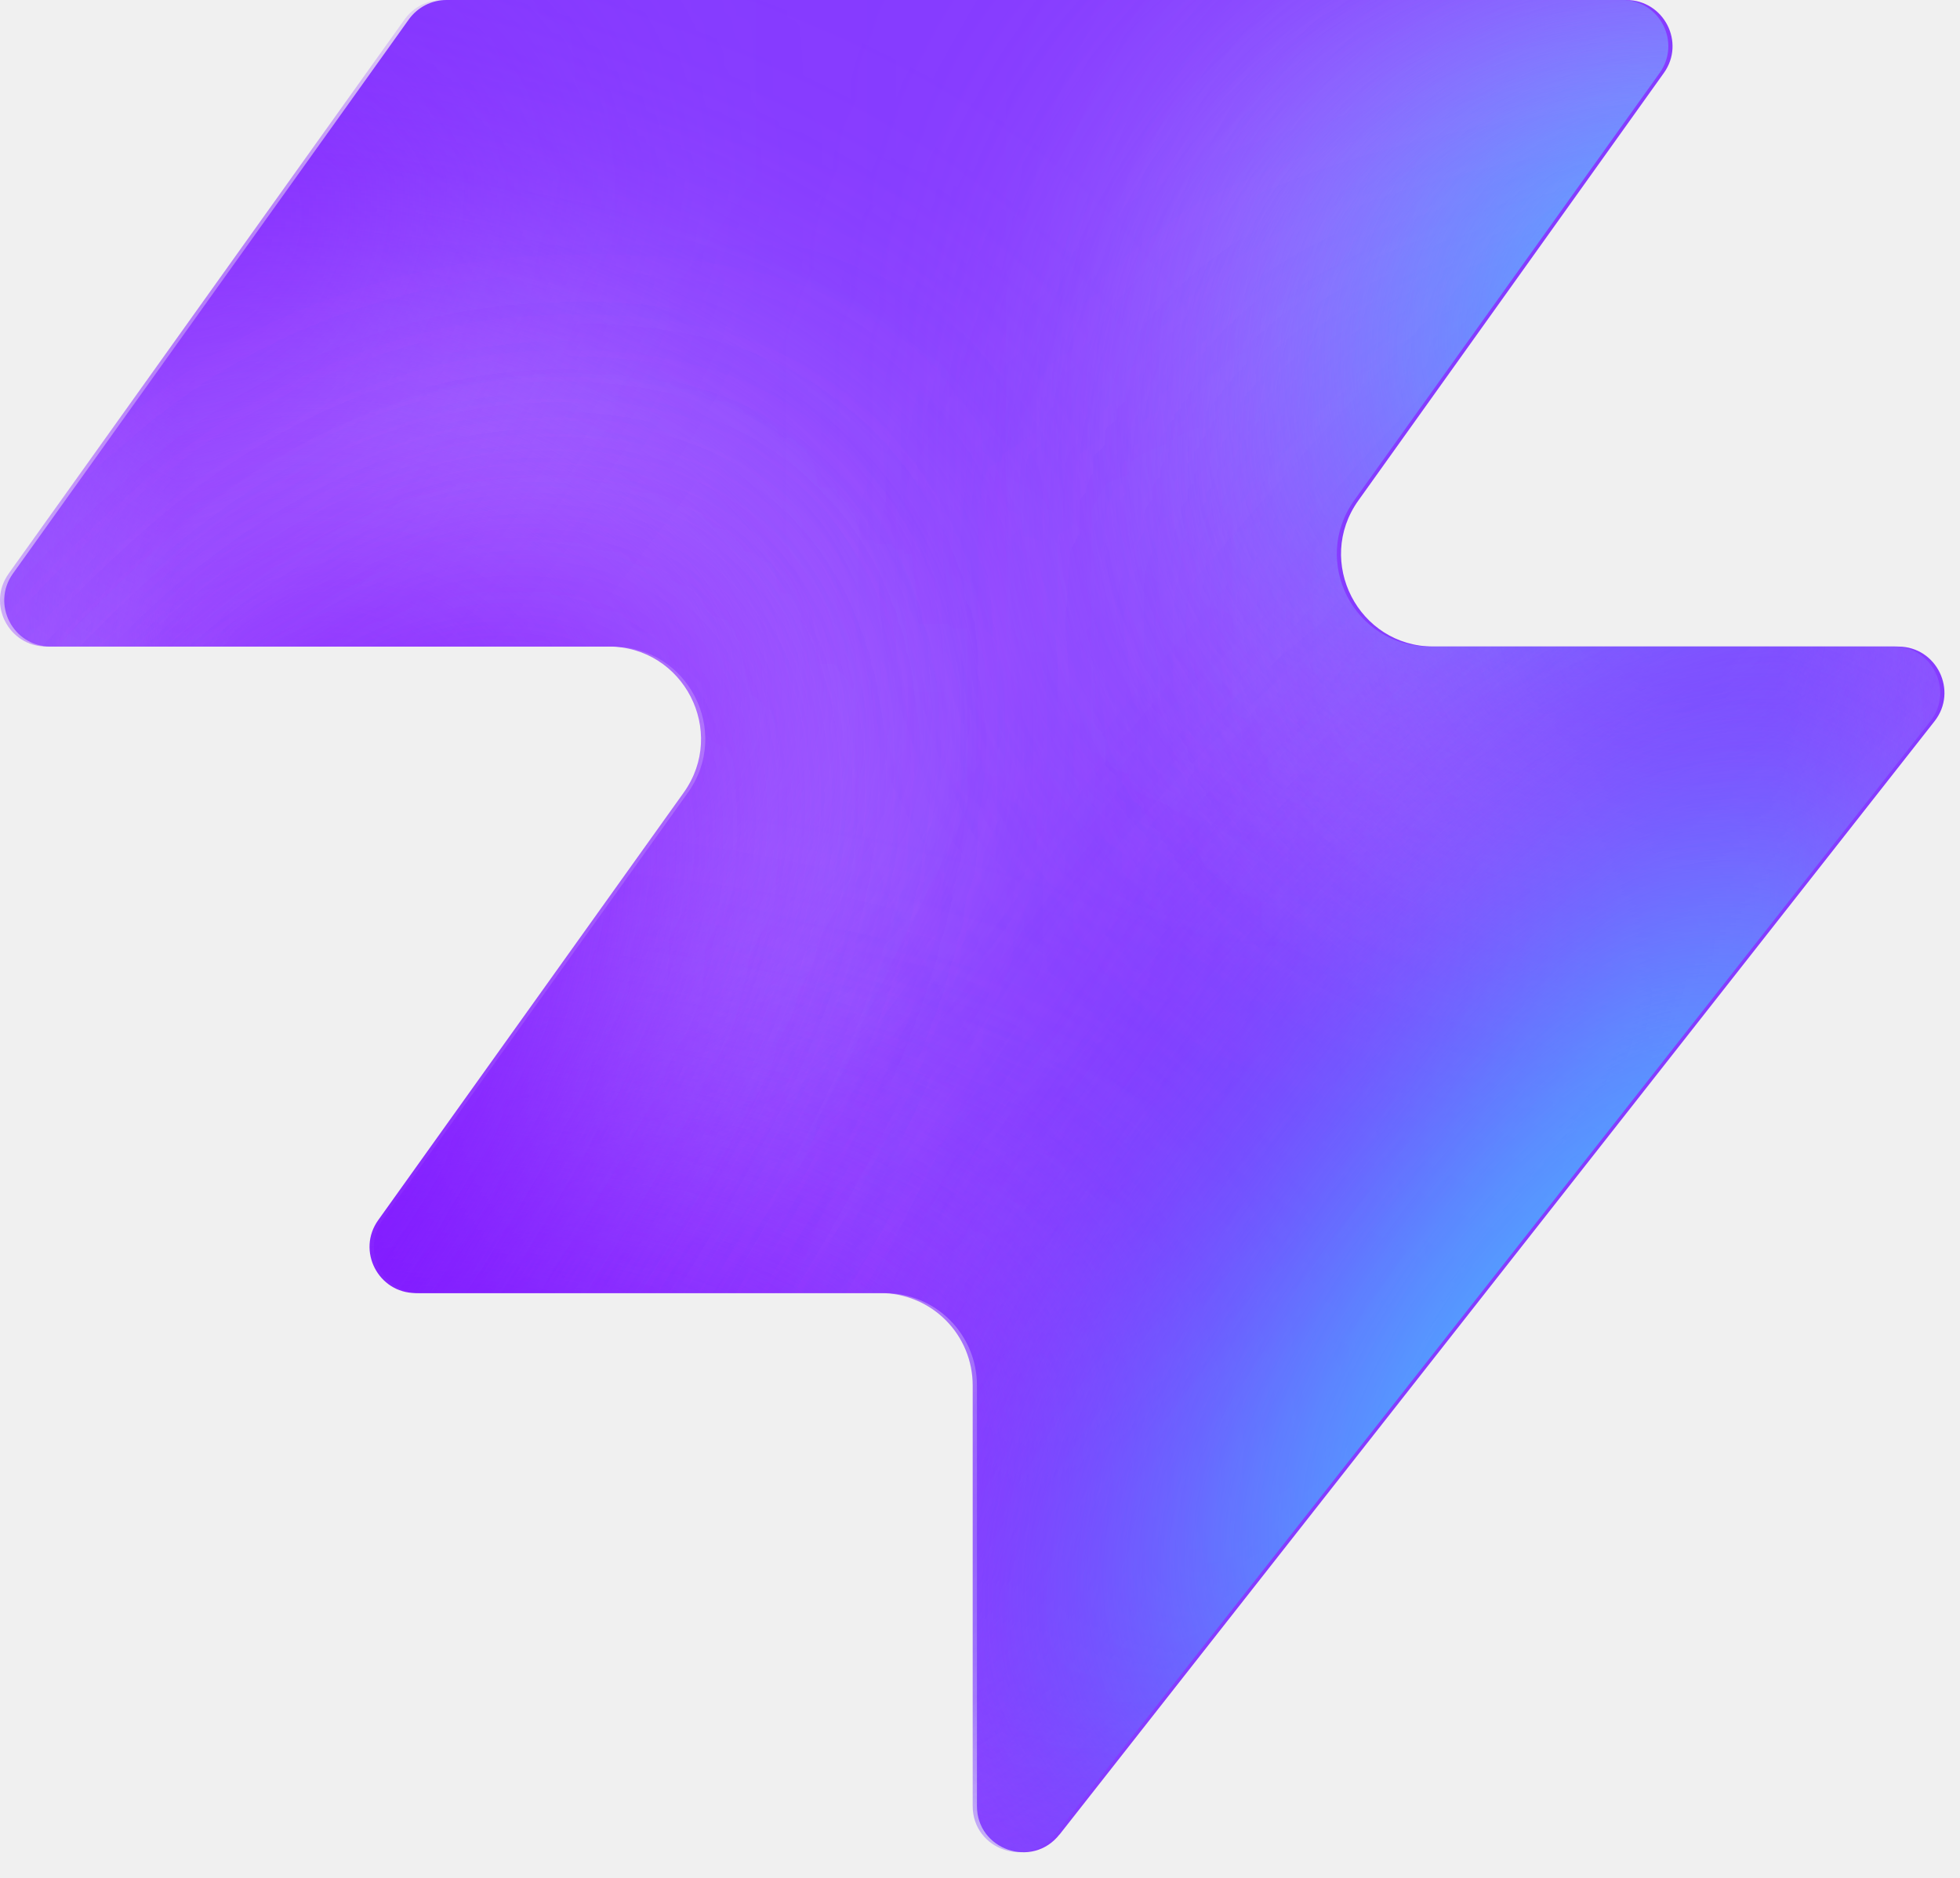
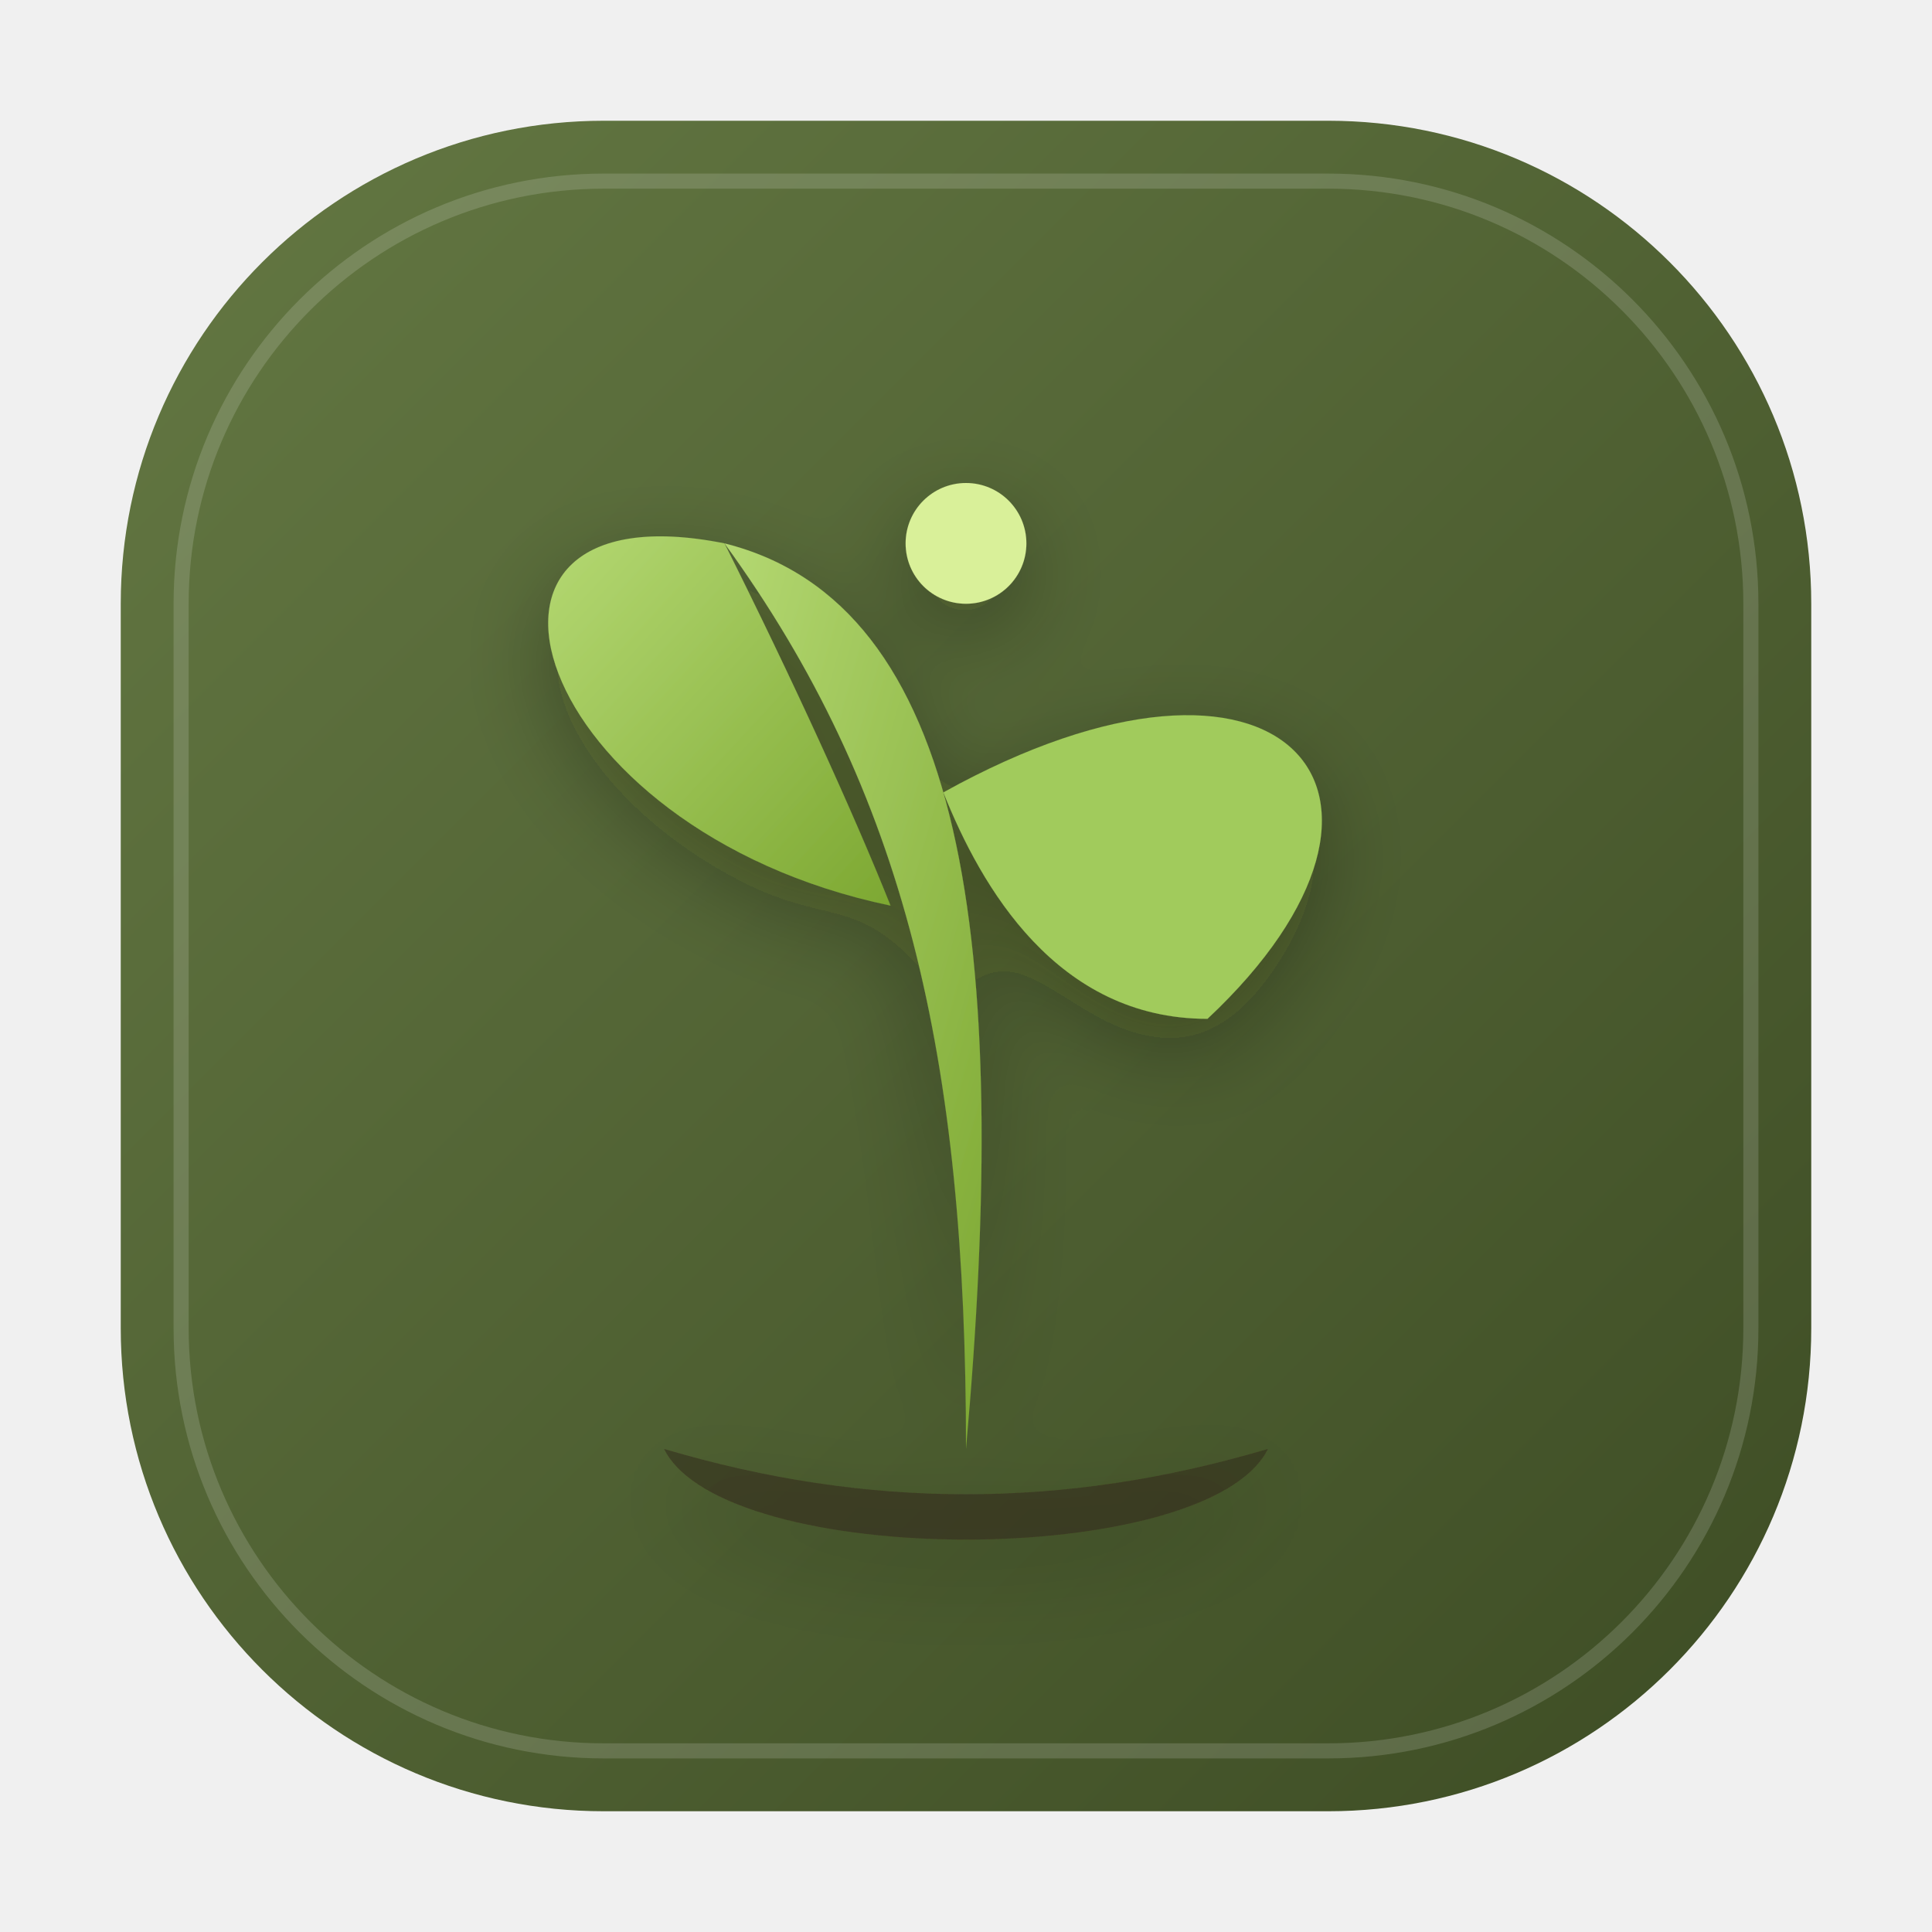
- <svg xmlns="http://www.w3.org/2000/svg" width="48" height="46" fill="none" viewBox="0 0 48 46">
-   <path fill="#863bff" d="M25.946 44.938c-.664.845-2.021.375-2.021-.698V33.937a2.26 2.26 0 0 0-2.262-2.262H10.287c-.92 0-1.456-1.04-.92-1.788l7.48-10.471c1.07-1.497 0-3.578-1.842-3.578H1.237c-.92 0-1.456-1.04-.92-1.788L10.013.474c.214-.297.556-.474.92-.474h28.894c.92 0 1.456 1.04.92 1.788l-7.48 10.471c-1.07 1.498 0 3.579 1.842 3.579h11.377c.943 0 1.473 1.088.89 1.83L25.947 44.94z" style="fill:#863bff;fill:color(display-p3 .525 .23 1);fill-opacity:1" />
-   <mask id="a" width="48" height="46" x="0" y="0" maskUnits="userSpaceOnUse" style="mask-type:alpha">
-     <path fill="#000" d="M25.842 44.938c-.664.844-2.021.375-2.021-.698V33.937a2.26 2.26 0 0 0-2.262-2.262H10.183c-.92 0-1.456-1.04-.92-1.788l7.48-10.471c1.07-1.498 0-3.579-1.842-3.579H1.133c-.92 0-1.456-1.04-.92-1.787L9.91.473c.214-.297.556-.474.92-.474h28.894c.92 0 1.456 1.04.92 1.788l-7.48 10.471c-1.07 1.498 0 3.578 1.842 3.578h11.377c.943 0 1.473 1.088.89 1.832L25.843 44.94z" style="fill:#000;fill-opacity:1" />
-   </mask>
-   <g mask="url(#a)">
-     <g filter="url(#b)">
-       <ellipse cx="5.508" cy="14.704" fill="#ede6ff" rx="5.508" ry="14.704" style="fill:#ede6ff;fill:color(display-p3 .927 .903 1);fill-opacity:1" transform="matrix(.00324 1 1 -.00324 -4.47 31.516)" />
-     </g>
-     <g filter="url(#c)">
-       <ellipse cx="10.399" cy="29.851" fill="#ede6ff" rx="10.399" ry="29.851" style="fill:#ede6ff;fill:color(display-p3 .927 .903 1);fill-opacity:1" transform="matrix(.00324 1 1 -.00324 -39.328 7.883)" />
-     </g>
-     <g filter="url(#d)">
-       <ellipse cx="5.508" cy="30.487" fill="#7e14ff" rx="5.508" ry="30.487" style="fill:#7e14ff;fill:color(display-p3 .492 .077 1);fill-opacity:1" transform="rotate(89.814 -25.913 -14.639)scale(1 -1)" />
-     </g>
-     <g filter="url(#e)">
-       <ellipse cx="5.508" cy="30.599" fill="#7e14ff" rx="5.508" ry="30.599" style="fill:#7e14ff;fill:color(display-p3 .492 .077 1);fill-opacity:1" transform="rotate(89.814 -32.644 -3.334)scale(1 -1)" />
-     </g>
-     <g filter="url(#f)">
-       <ellipse cx="5.508" cy="30.599" fill="#7e14ff" rx="5.508" ry="30.599" style="fill:#7e14ff;fill:color(display-p3 .492 .077 1);fill-opacity:1" transform="matrix(.00324 1 1 -.00324 -34.34 30.47)" />
-     </g>
-     <g filter="url(#g)">
-       <ellipse cx="14.072" cy="22.078" fill="#ede6ff" rx="14.072" ry="22.078" style="fill:#ede6ff;fill:color(display-p3 .927 .903 1);fill-opacity:1" transform="rotate(93.35 24.506 48.493)scale(-1 1)" />
-     </g>
-     <g filter="url(#h)">
-       <ellipse cx="3.47" cy="21.501" fill="#7e14ff" rx="3.47" ry="21.501" style="fill:#7e14ff;fill:color(display-p3 .492 .077 1);fill-opacity:1" transform="rotate(89.009 28.708 47.59)scale(-1 1)" />
-     </g>
-     <g filter="url(#i)">
-       <ellipse cx="3.47" cy="21.501" fill="#7e14ff" rx="3.47" ry="21.501" style="fill:#7e14ff;fill:color(display-p3 .492 .077 1);fill-opacity:1" transform="rotate(89.009 28.708 47.59)scale(-1 1)" />
-     </g>
-     <g filter="url(#j)">
-       <ellipse cx=".387" cy="8.972" fill="#7e14ff" rx="4.407" ry="29.108" style="fill:#7e14ff;fill:color(display-p3 .492 .077 1);fill-opacity:1" transform="rotate(39.51 .387 8.972)" />
-     </g>
-     <g filter="url(#k)">
-       <ellipse cx="47.523" cy="-6.092" fill="#7e14ff" rx="4.407" ry="29.108" style="fill:#7e14ff;fill:color(display-p3 .492 .077 1);fill-opacity:1" transform="rotate(37.892 47.523 -6.092)" />
-     </g>
-     <g filter="url(#l)">
-       <ellipse cx="41.412" cy="6.333" fill="#47bfff" rx="5.971" ry="9.665" style="fill:#47bfff;fill:color(display-p3 .28 .748 1);fill-opacity:1" transform="rotate(37.892 41.412 6.333)" />
-     </g>
-     <g filter="url(#m)">
-       <ellipse cx="-1.879" cy="38.332" fill="#7e14ff" rx="4.407" ry="29.108" style="fill:#7e14ff;fill:color(display-p3 .492 .077 1);fill-opacity:1" transform="rotate(37.892 -1.88 38.332)" />
-     </g>
-     <g filter="url(#n)">
-       <ellipse cx="-1.879" cy="38.332" fill="#7e14ff" rx="4.407" ry="29.108" style="fill:#7e14ff;fill:color(display-p3 .492 .077 1);fill-opacity:1" transform="rotate(37.892 -1.88 38.332)" />
-     </g>
-     <g filter="url(#o)">
-       <ellipse cx="35.651" cy="29.907" fill="#7e14ff" rx="4.407" ry="29.108" style="fill:#7e14ff;fill:color(display-p3 .492 .077 1);fill-opacity:1" transform="rotate(37.892 35.651 29.907)" />
-     </g>
-     <g filter="url(#p)">
-       <ellipse cx="38.418" cy="32.4" fill="#47bfff" rx="5.971" ry="15.297" style="fill:#47bfff;fill:color(display-p3 .28 .748 1);fill-opacity:1" transform="rotate(37.892 38.418 32.4)" />
-     </g>
-   </g>
+ <svg xmlns="http://www.w3.org/2000/svg" viewBox="0 0 512 512" width="512" height="512">
  <defs>
-     <filter id="b" width="60.045" height="41.654" x="-19.77" y="16.149" color-interpolation-filters="sRGB" filterUnits="userSpaceOnUse">
-       <feFlood flood-opacity="0" result="BackgroundImageFix" />
-       <feBlend in="SourceGraphic" in2="BackgroundImageFix" result="shape" />
-       <feGaussianBlur result="effect1_foregroundBlur_2002_17158" stdDeviation="7.659" />
-     </filter>
-     <filter id="c" width="90.34" height="51.437" x="-54.613" y="-7.533" color-interpolation-filters="sRGB" filterUnits="userSpaceOnUse">
-       <feFlood flood-opacity="0" result="BackgroundImageFix" />
-       <feBlend in="SourceGraphic" in2="BackgroundImageFix" result="shape" />
-       <feGaussianBlur result="effect1_foregroundBlur_2002_17158" stdDeviation="7.659" />
-     </filter>
-     <filter id="d" width="79.355" height="29.4" x="-49.64" y="2.03" color-interpolation-filters="sRGB" filterUnits="userSpaceOnUse">
-       <feFlood flood-opacity="0" result="BackgroundImageFix" />
-       <feBlend in="SourceGraphic" in2="BackgroundImageFix" result="shape" />
-       <feGaussianBlur result="effect1_foregroundBlur_2002_17158" stdDeviation="4.596" />
-     </filter>
-     <filter id="e" width="79.579" height="29.4" x="-45.045" y="20.029" color-interpolation-filters="sRGB" filterUnits="userSpaceOnUse">
-       <feFlood flood-opacity="0" result="BackgroundImageFix" />
-       <feBlend in="SourceGraphic" in2="BackgroundImageFix" result="shape" />
-       <feGaussianBlur result="effect1_foregroundBlur_2002_17158" stdDeviation="4.596" />
-     </filter>
-     <filter id="f" width="79.579" height="29.4" x="-43.513" y="21.178" color-interpolation-filters="sRGB" filterUnits="userSpaceOnUse">
-       <feFlood flood-opacity="0" result="BackgroundImageFix" />
-       <feBlend in="SourceGraphic" in2="BackgroundImageFix" result="shape" />
-       <feGaussianBlur result="effect1_foregroundBlur_2002_17158" stdDeviation="4.596" />
-     </filter>
-     <filter id="g" width="74.749" height="58.852" x="15.756" y="-17.901" color-interpolation-filters="sRGB" filterUnits="userSpaceOnUse">
-       <feFlood flood-opacity="0" result="BackgroundImageFix" />
-       <feBlend in="SourceGraphic" in2="BackgroundImageFix" result="shape" />
-       <feGaussianBlur result="effect1_foregroundBlur_2002_17158" stdDeviation="7.659" />
-     </filter>
-     <filter id="h" width="61.377" height="25.362" x="23.548" y="2.284" color-interpolation-filters="sRGB" filterUnits="userSpaceOnUse">
-       <feFlood flood-opacity="0" result="BackgroundImageFix" />
-       <feBlend in="SourceGraphic" in2="BackgroundImageFix" result="shape" />
-       <feGaussianBlur result="effect1_foregroundBlur_2002_17158" stdDeviation="4.596" />
-     </filter>
-     <filter id="i" width="61.377" height="25.362" x="23.548" y="2.284" color-interpolation-filters="sRGB" filterUnits="userSpaceOnUse">
-       <feFlood flood-opacity="0" result="BackgroundImageFix" />
-       <feBlend in="SourceGraphic" in2="BackgroundImageFix" result="shape" />
-       <feGaussianBlur result="effect1_foregroundBlur_2002_17158" stdDeviation="4.596" />
-     </filter>
-     <filter id="j" width="56.045" height="63.649" x="-27.636" y="-22.853" color-interpolation-filters="sRGB" filterUnits="userSpaceOnUse">
-       <feFlood flood-opacity="0" result="BackgroundImageFix" />
-       <feBlend in="SourceGraphic" in2="BackgroundImageFix" result="shape" />
-       <feGaussianBlur result="effect1_foregroundBlur_2002_17158" stdDeviation="4.596" />
-     </filter>
-     <filter id="k" width="54.814" height="64.646" x="20.116" y="-38.415" color-interpolation-filters="sRGB" filterUnits="userSpaceOnUse">
-       <feFlood flood-opacity="0" result="BackgroundImageFix" />
-       <feBlend in="SourceGraphic" in2="BackgroundImageFix" result="shape" />
-       <feGaussianBlur result="effect1_foregroundBlur_2002_17158" stdDeviation="4.596" />
-     </filter>
-     <filter id="l" width="33.541" height="35.313" x="24.641" y="-11.323" color-interpolation-filters="sRGB" filterUnits="userSpaceOnUse">
-       <feFlood flood-opacity="0" result="BackgroundImageFix" />
-       <feBlend in="SourceGraphic" in2="BackgroundImageFix" result="shape" />
-       <feGaussianBlur result="effect1_foregroundBlur_2002_17158" stdDeviation="4.596" />
-     </filter>
-     <filter id="m" width="54.814" height="64.646" x="-29.286" y="6.009" color-interpolation-filters="sRGB" filterUnits="userSpaceOnUse">
-       <feFlood flood-opacity="0" result="BackgroundImageFix" />
-       <feBlend in="SourceGraphic" in2="BackgroundImageFix" result="shape" />
-       <feGaussianBlur result="effect1_foregroundBlur_2002_17158" stdDeviation="4.596" />
-     </filter>
-     <filter id="n" width="54.814" height="64.646" x="-29.286" y="6.009" color-interpolation-filters="sRGB" filterUnits="userSpaceOnUse">
-       <feFlood flood-opacity="0" result="BackgroundImageFix" />
-       <feBlend in="SourceGraphic" in2="BackgroundImageFix" result="shape" />
-       <feGaussianBlur result="effect1_foregroundBlur_2002_17158" stdDeviation="4.596" />
-     </filter>
-     <filter id="o" width="54.814" height="64.646" x="8.244" y="-2.416" color-interpolation-filters="sRGB" filterUnits="userSpaceOnUse">
-       <feFlood flood-opacity="0" result="BackgroundImageFix" />
-       <feBlend in="SourceGraphic" in2="BackgroundImageFix" result="shape" />
-       <feGaussianBlur result="effect1_foregroundBlur_2002_17158" stdDeviation="4.596" />
-     </filter>
-     <filter id="p" width="39.409" height="43.623" x="18.713" y="10.588" color-interpolation-filters="sRGB" filterUnits="userSpaceOnUse">
-       <feFlood flood-opacity="0" result="BackgroundImageFix" />
-       <feBlend in="SourceGraphic" in2="BackgroundImageFix" result="shape" />
-       <feGaussianBlur result="effect1_foregroundBlur_2002_17158" stdDeviation="4.596" />
+     <linearGradient id="bg-grad" x1="0%" y1="0%" x2="100%" y2="100%">
+       <stop offset="0%" stop-color="#647843" />
+       <stop offset="100%" stop-color="#3d4c24" />
+     </linearGradient>
+     <linearGradient id="sprout-grad" x1="0%" y1="0%" x2="100%" y2="100%">
+       <stop offset="0%" stop-color="#b4d872" />
+       <stop offset="100%" stop-color="#7da832" />
+     </linearGradient>
+     <filter id="shadow" x="-20%" y="-20%" width="140%" height="140%">
+       <feDropShadow dx="0" dy="8" stdDeviation="12" flood-color="#1e2610" flood-opacity="0.3" />
    </filter>
  </defs>
+   <rect x="32" y="32" width="448" height="448" rx="128" fill="url(#bg-grad)" />
+   <rect x="48" y="48" width="416" height="416" rx="112" fill="none" stroke="#ffffff" stroke-opacity="0.15" stroke-width="4" />
+   <g filter="url(#shadow)">
+     <path d="M 176 384 C 230 400, 282 400, 336 384 C 320 416, 192 416, 176 384 Z" fill="#36291b" opacity="0.6" />
+     <path d="M 256 384 C 256 280, 240 210, 192 144 C 256 160, 268 250, 256 384 Z" fill="url(#sprout-grad)" />
+     <path d="M 236 240 C 140 220, 112 128, 192 144 C 210 180, 226 215, 236 240 Z" fill="url(#sprout-grad)" />
+     <path d="M 250 210 C 340 160, 384 210, 320 270 C 280 270, 260 235, 250 210 Z" fill="#a1cb5b" />
+     <circle cx="256" cy="144" r="16" fill="#d9f099" />
+   </g>
</svg>
